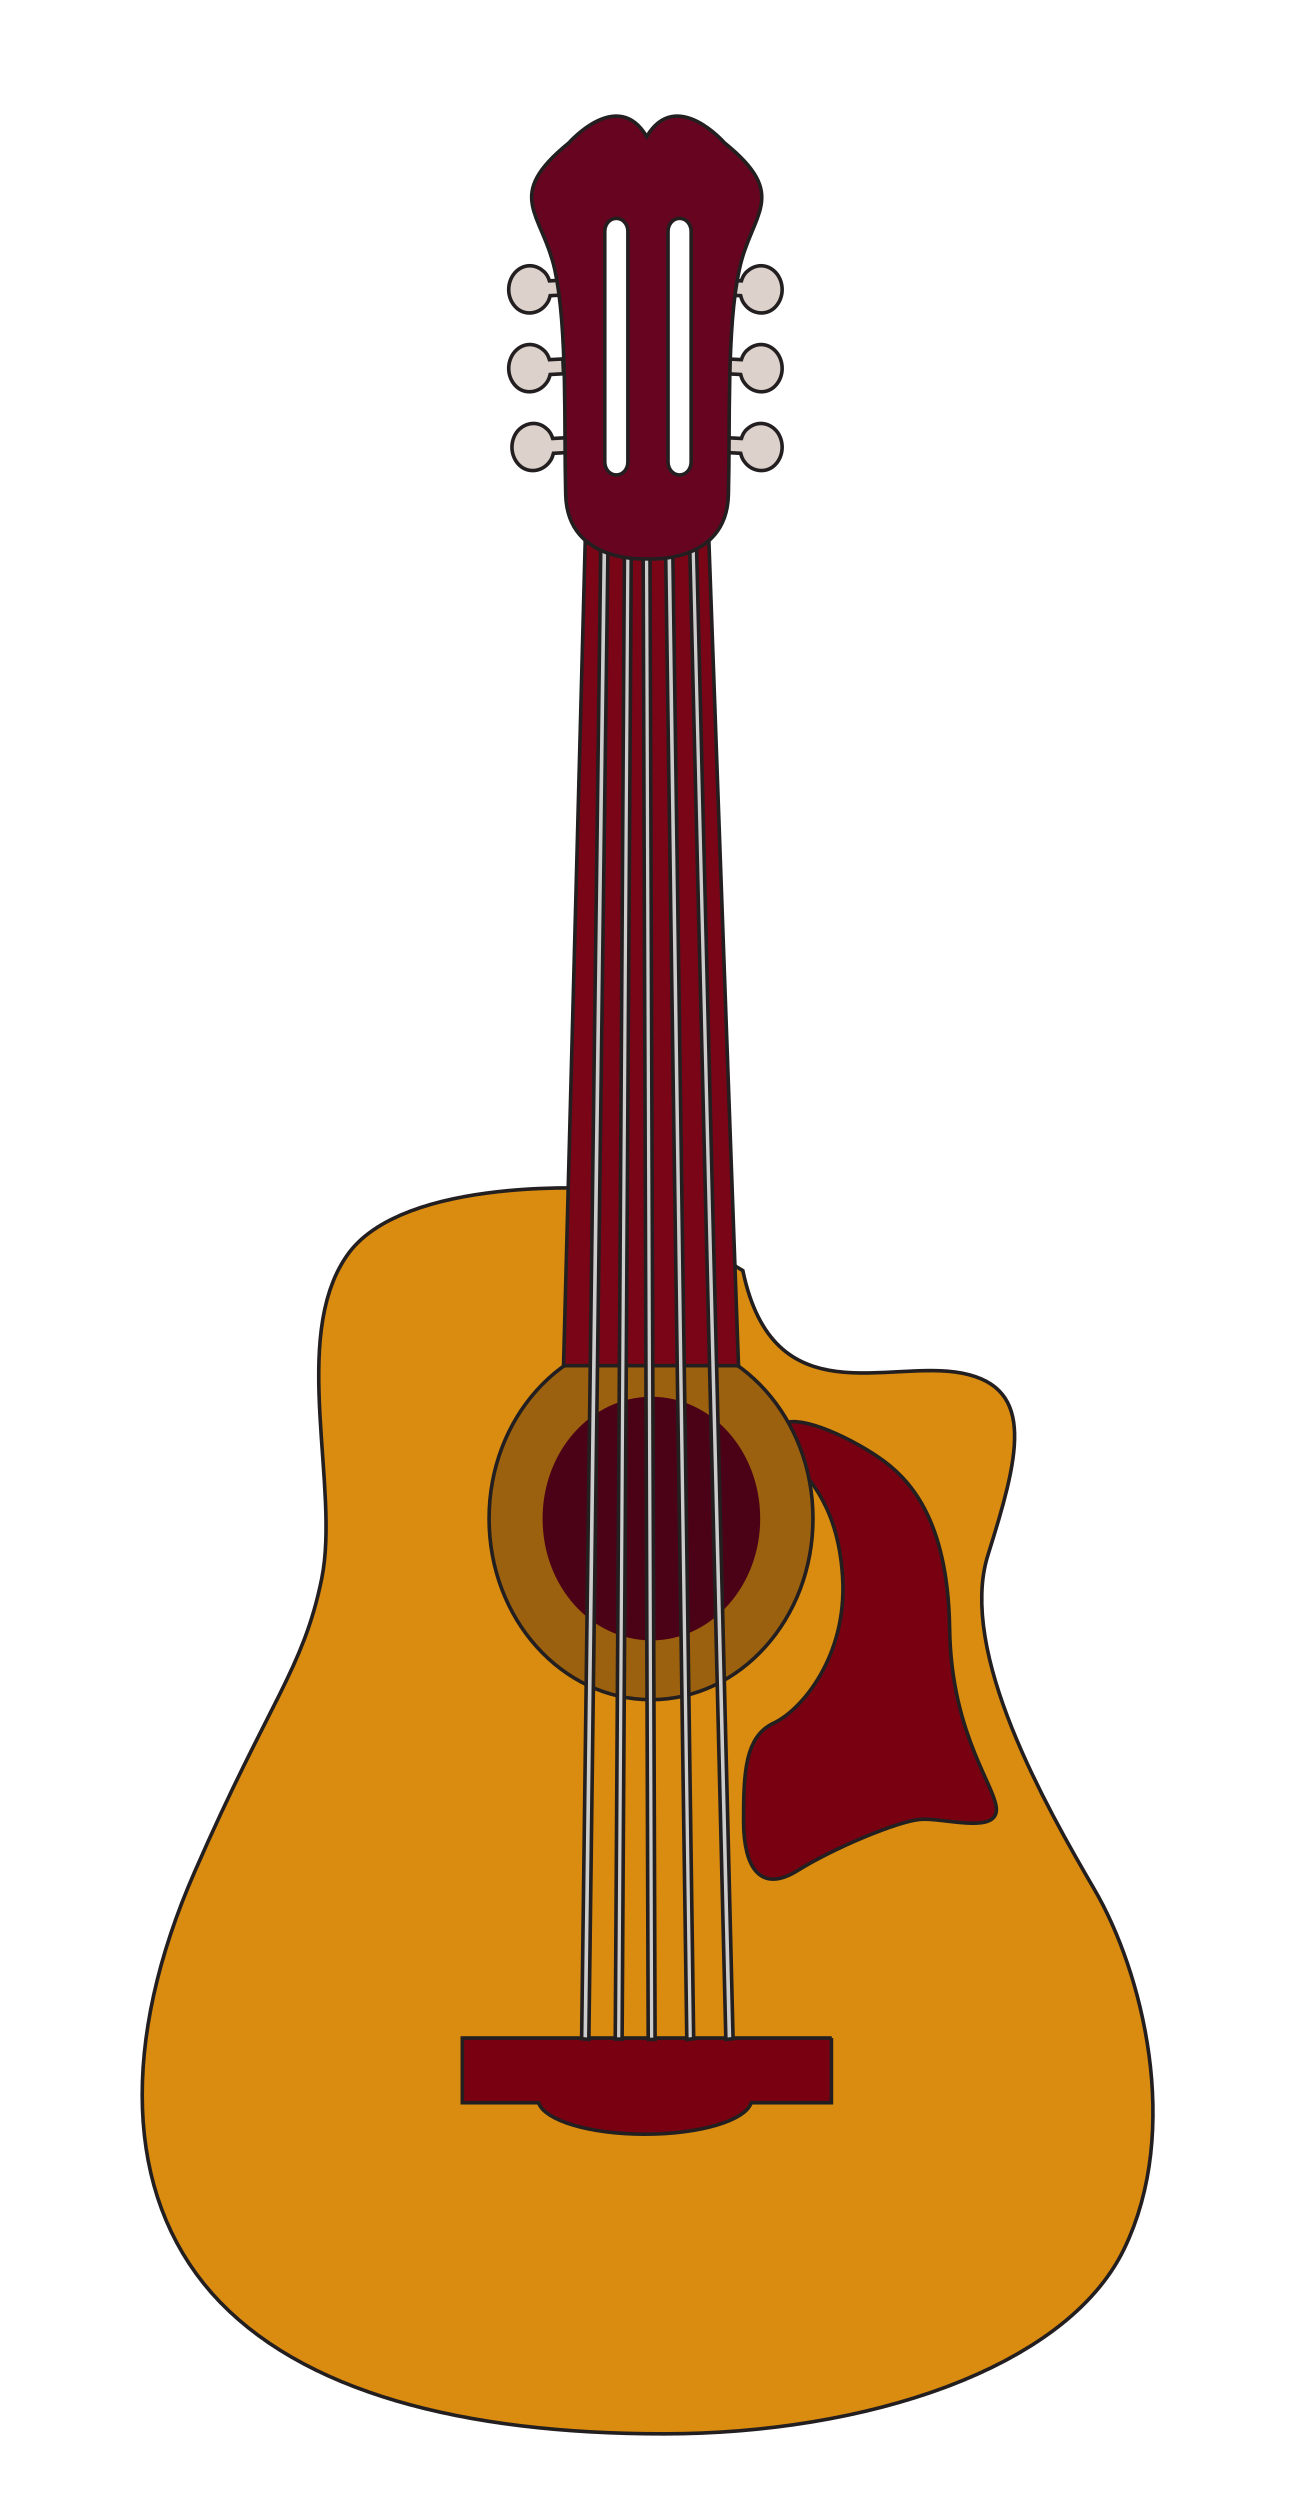
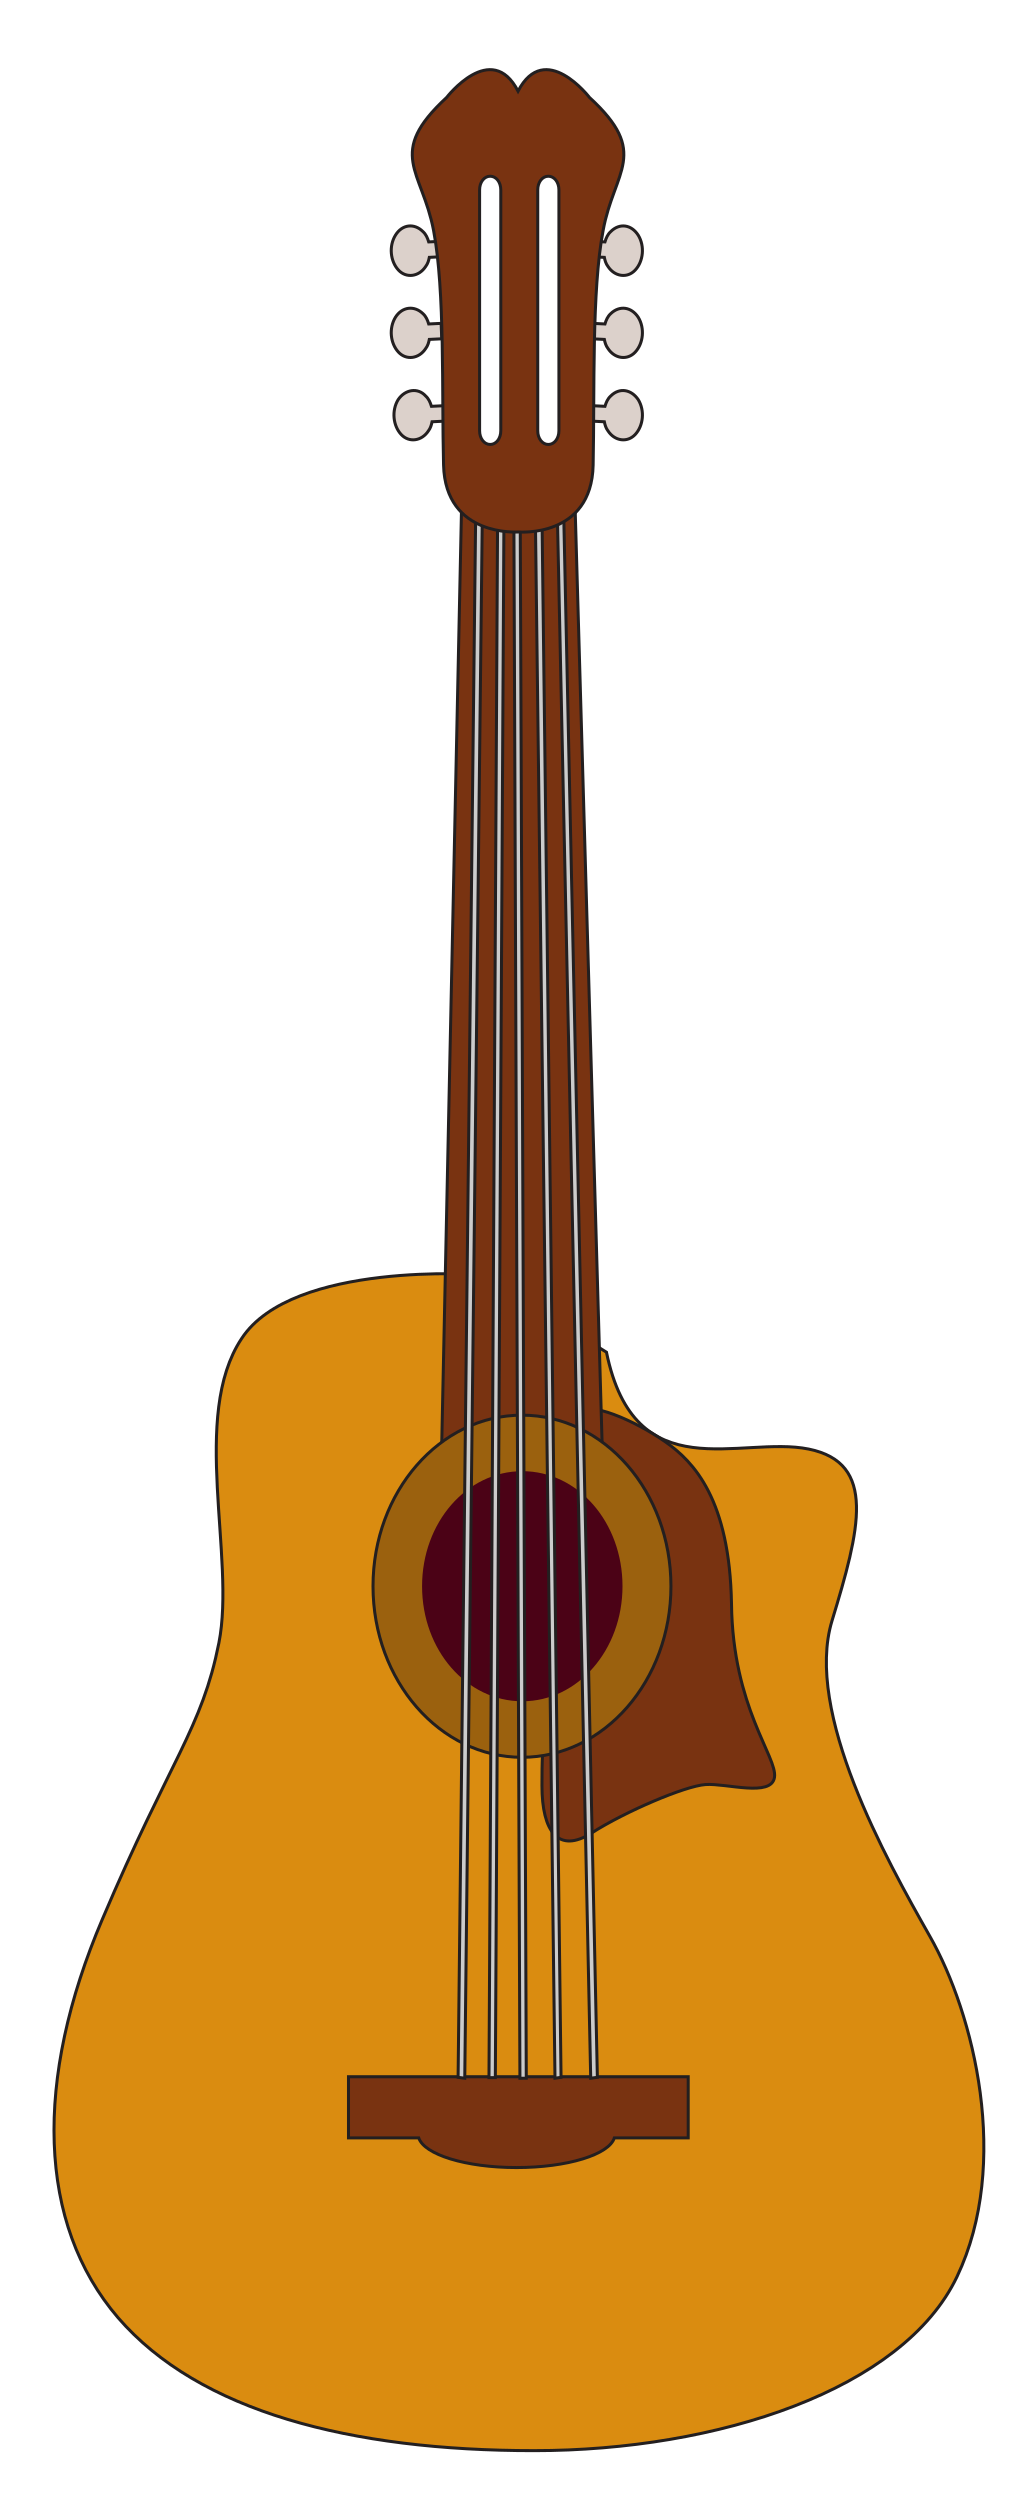
- <svg xmlns="http://www.w3.org/2000/svg" version="1.1" id="Layer_1" x="0px" y="0px" viewBox="0 0 360.9 691.6" style="enable-background:new 0 0 360.9 691.6;" xml:space="preserve">
-   <style type="text/css">
- 	.st0{fill:#DA8C10;stroke:#231F20;stroke-miterlimit:10;}
- 	.st1{fill:#790011;stroke:#231F20;stroke-miterlimit:10;}
- 	.st2{fill:#9B610E;stroke:#231F20;stroke-miterlimit:10;}
- 	.st3{fill:#4B0216;}
- 	.st4{fill:#7A0517;stroke:#231F20;stroke-miterlimit:10;}
- 	.st5{fill:#CCCCCC;stroke:#231F20;stroke-miterlimit:10;}
- 	.st6{fill:#CCCCCC;stroke:#231F20;stroke-width:1;stroke-miterlimit:10;}
- 	.st7{fill:#CCCCCC;stroke:#231F20;stroke-width:1;stroke-miterlimit:10;}
- 	.st8{fill:#DCD1CB;stroke:#231F20;stroke-miterlimit:10;}
- 	.st9{fill:#670420;stroke:#231F20;stroke-miterlimit:10;}
- </style>
+ <svg xmlns="http://www.w3.org/2000/svg" version="1.1" id="Layer_1" x="0px" y="0px" viewBox="0 0 336 825.7" enable-background="new 0 0 336 825.7" xml:space="preserve">
  <g>
    <g>
-       <path class="st0" d="M167.7,328.9c0,0-56.6-4.1-71.9,18.7c-15.5,22.7-1.7,64-6.8,89.1c-5.1,25.1-14.6,34-35.1,81    c-20.6,47-19.6,89.1,4.7,116.7c24.4,27.5,69.8,38.9,125.1,38.9s111-17.8,127.2-51c16.2-33.2,5.1-77-8.2-99.7    c-13.2-22.7-37.8-65.6-29.4-92.4c8.4-26.8,13.6-46.2-7-50.3c-20.6-4.1-52.3,12.2-60.8-28.4L167.7,328.9z" />
-       <path class="st1" d="M218.2,402.9c0,0-6.3-4.2-2.5-8.3c3.7-4.2,18.4,2.5,27,8.3c8.8,5.9,19.5,17.1,20,47.5    c0.4,30.4,13.8,44.9,12.9,50.8c-0.9,5.9-14.5,1.7-20.8,2.1c-6.2,0.4-24.1,7.9-34.2,14.2c-10,6.2-14.9-0.4-14.9-13.8    s0.4-23.3,8.3-27c7.9-3.7,20.4-18.7,19.1-40.3C231.8,414.6,221.6,407.1,218.2,402.9z" />
+       <path fill="#DA8C10" stroke="#231F20" stroke-miterlimit="10" d="M158.8,421c0,0-62.2-4.6-79,21.1c-17,25.6-1.9,72.2-7.5,100.5    c-5.6,28.3-16,38.3-38.5,91.3c-22.6,53-21.5,100.5,5.2,131.6c26.8,31,76.7,43.9,137.4,43.9s121.9-20.1,139.7-57.5    c17.8-37.4,5.6-86.8-9-112.4c-14.5-25.6-41.5-74-32.3-104.2c9.2-30.2,14.9-52.1-7.7-56.7c-22.6-4.6-57.4,13.8-66.8-32L158.8,421z" />
+       <path fill="#793311" stroke="#231F20" stroke-miterlimit="10" d="M192.6,476.1c0,0-6.9-4.7-2.7-9.4c4.1-4.7,20.2,2.8,29.7,9.4    c9.7,6.7,21.4,19.3,22,53.6c0.4,34.3,15.2,50.6,14.2,57.3c-1,6.7-15.9,1.9-22.8,2.4c-6.8,0.5-26.5,8.9-37.6,16    c-11,7-16.4-0.5-16.4-15.6s0.4-26.3,9.1-30.4s22.4-21.1,21-45.4C207.5,489.3,196.3,480.9,192.6,476.1z" />
    </g>
    <g>
-       <path class="st1" d="M230.1,563.8H127.9v17.9H149c1.6,4.9,14.1,8.7,29.4,8.7s27.9-3.8,29.4-8.7H230v-17.9H230.1z" />
+       <path fill="#793311" stroke="#231F20" stroke-miterlimit="10" d="M227.3,685.9H115.1v20.2h23.2c1.8,5.5,15.5,9.8,32.3,9.8    s30.6-4.3,32.3-9.8h24.4v-20.2H227.3z" />
      <g>
        <g>
+           <polygon fill="#793311" stroke="#231F20" stroke-miterlimit="10" points="145.8,481.4 152.4,169.5 190,169.5 199,481.4     " />
          <g>
-             <path class="st2" d="M224.9,420.1c0,27.7-20.1,50.1-44.8,50.1s-44.8-22.4-44.8-50.1c0-27.7,20.1-50.1,44.8-50.1       S224.9,392.4,224.9,420.1z" />
-             <path class="st3" d="M210.3,420.1c0,18.6-13.4,33.7-30.1,33.7s-30.1-15-30.1-33.7c0-18.6,13.4-33.7,30.1-33.7       S210.3,401.4,210.3,420.1z" />
+             <path fill="#9B610E" stroke="#231F20" stroke-miterlimit="10" d="M221.6,523.9c0,31.2-22.1,56.5-49.2,56.5       s-49.2-25.3-49.2-56.5c0-31.2,22.1-56.5,49.2-56.5S221.6,492.6,221.6,523.9z" />
+             <path fill="#4B0216" d="M205.6,523.9c0,21-14.7,38-33.1,38s-33.1-16.9-33.1-38c0-21,14.7-38,33.1-38S205.6,502.8,205.6,523.9z" />
          </g>
          <g>
            <g>
-               <polygon class="st4" points="155.9,377.8 161.9,149.6 196.1,149.6 204.3,377.8       " />
              <g>
                <g>
                  <g>
-                     <polygon class="st5" points="162.9,564.2 160.9,564 166.3,143.1 168.3,143.1          " />
+                     <polygon fill="#CCCCCC" stroke="#231F20" stroke-miterlimit="10" points="153.5,686.4 151.3,686.1 157.2,161.4            159.4,161.4          " />
                  </g>
                  <g>
-                     <polygon class="st6" points="170.2,564.1 172.8,142.9 174.7,143 172.1,564.1          " />
+                     <polygon fill="#CCCCCC" stroke="#231F20" stroke-miterlimit="10" points="161.5,686.2 164.4,161.1 166.5,161.2            163.6,686.2          " />
                  </g>
                  <g>
-                     <rect x="178.6" y="143.1" transform="matrix(1 -3.416283e-03 3.416283e-03 1 -1.207 0.6154)" class="st7" width="1.9" height="421.1" />
+                     <rect x="170.7" y="161.4" transform="matrix(1 -3.878069e-03 3.878069e-03 1 -1.6425 0.6694)" fill="#CCCCCC" stroke="#231F20" stroke-width="1" stroke-miterlimit="10" width="2.1" height="525" />
                  </g>
                  <g>
-                     <polygon class="st5" points="190,564.2 184,143.1 186,143.1 191.9,564          " />
+                     <polygon fill="#CCCCCC" stroke="#231F20" stroke-miterlimit="10" points="183.3,686.4 176.7,161.4 178.9,161.4            185.3,686.1          " />
                  </g>
                  <g>
-                     <polygon class="st5" points="200.8,564.2 190.6,143.1 192.5,143.1 202.8,564          " />
+                     <polygon fill="#CCCCCC" stroke="#231F20" stroke-miterlimit="10" points="195.1,686.4 183.9,161.4 186,161.4 197.3,686.1                     " />
                  </g>
                </g>
              </g>
            </g>
            <g>
              <g>
-                 <path class="st8" d="M206.8,75c-0.9,0.7-1.4,1.7-1.7,2.7l-3.7-0.2l-0.2,4.1l3.7,0.2c0.2,0.8,0.5,1.7,1.1,2.4         c2,2.7,5.8,3.2,8.2,1c2.5-2.3,2.9-6.3,0.9-9.2C213,73.1,209.4,72.7,206.8,75z" />
-                 <path class="st8" d="M206.8,96.8c-0.9,0.7-1.4,1.7-1.7,2.7l-3.7-0.2l-0.2,4.1l3.7,0.2c0.2,0.8,0.5,1.7,1.1,2.4         c2,2.7,5.8,3.2,8.2,1c2.5-2.3,2.9-6.3,0.9-9.2C213,94.9,209.4,94.5,206.8,96.8z" />
-                 <path class="st8" d="M206.8,118.6c-0.9,0.7-1.4,1.7-1.7,2.7l-3.7-0.2l-0.2,4.1l3.7,0.2c0.2,0.8,0.5,1.7,1.1,2.4         c2,2.7,5.8,3.2,8.2,1c2.5-2.3,2.9-6.3,0.9-9.2C213,116.8,209.4,116.3,206.8,118.6z" />
+                 <path fill="#DCD1CB" stroke="#231F20" stroke-miterlimit="10" d="M201.7,76.5c-1,0.9-1.5,2.1-1.9,3.4l-4.1-0.2l-0.2,5.1         l4.1,0.2c0.2,1,0.5,2.1,1.2,3c2.2,3.4,6.4,4,9,1.2c2.7-2.9,3.2-7.9,1-11.5C208.5,74.1,204.6,73.6,201.7,76.5z" />
+                 <path fill="#DCD1CB" stroke="#231F20" stroke-miterlimit="10" d="M201.7,103.6c-1,0.9-1.5,2.1-1.9,3.4l-4.1-0.2l-0.2,5.1         l4.1,0.2c0.2,1,0.5,2.1,1.2,3c2.2,3.4,6.4,4,9,1.2c2.7-2.9,3.2-7.9,1-11.5C208.5,101.3,204.6,100.8,201.7,103.6z" />
+                 <path fill="#DCD1CB" stroke="#231F20" stroke-miterlimit="10" d="M201.7,130.8c-1,0.9-1.5,2.1-1.9,3.4l-4.1-0.2l-0.2,5.1         l4.1,0.2c0.2,1,0.5,2.1,1.2,3c2.2,3.4,6.4,4,9,1.2c2.7-2.9,3.2-7.9,1-11.5C208.5,128.6,204.6,127.9,201.7,130.8z" />
              </g>
              <g>
-                 <path class="st8" d="M150.3,75c0.9,0.7,1.4,1.7,1.7,2.7l3.7-0.2l0.2,4.1l-3.7,0.2c-0.2,0.8-0.5,1.7-1.1,2.4         c-2,2.7-5.8,3.2-8.2,1c-2.5-2.3-2.9-6.3-0.9-9.2C144.1,73.1,147.7,72.7,150.3,75z" />
-                 <path class="st8" d="M150.3,96.8c0.9,0.7,1.4,1.7,1.7,2.7l3.7-0.2l0.2,4.1l-3.7,0.2c-0.2,0.8-0.5,1.7-1.1,2.4         c-2,2.7-5.8,3.2-8.2,1c-2.5-2.3-2.9-6.3-0.9-9.2C144.1,94.9,147.7,94.5,150.3,96.8z" />
-                 <path class="st8" d="M151.2,118.6c0.9,0.7,1.4,1.7,1.7,2.7l3.7-0.2l0.2,4.1l-3.7,0.2c-0.2,0.8-0.5,1.7-1.1,2.4         c-2,2.7-5.8,3.2-8.2,1c-2.5-2.3-2.9-6.3-0.9-9.2C145,116.8,148.8,116.3,151.2,118.6z" />
+                 <path fill="#DCD1CB" stroke="#231F20" stroke-miterlimit="10" d="M139.7,76.5c1,0.9,1.5,2.1,1.9,3.4l4.1-0.2l0.2,5.1         l-4.1,0.2c-0.2,1-0.5,2.1-1.2,3c-2.2,3.4-6.4,4-9,1.2c-2.7-2.9-3.2-7.9-1-11.5C132.8,74.1,136.8,73.6,139.7,76.5z" />
+                 <path fill="#DCD1CB" stroke="#231F20" stroke-miterlimit="10" d="M139.7,103.6c1,0.9,1.5,2.1,1.9,3.4l4.1-0.2l0.2,5.1         l-4.1,0.2c-0.2,1-0.5,2.1-1.2,3c-2.2,3.4-6.4,4-9,1.2c-2.7-2.9-3.2-7.9-1-11.5C132.8,101.3,136.8,100.8,139.7,103.6z" />
+                 <path fill="#DCD1CB" stroke="#231F20" stroke-miterlimit="10" d="M140.6,130.8c1,0.9,1.5,2.1,1.9,3.4l4.1-0.2l0.2,5.1         l-4.1,0.2c-0.2,1-0.5,2.1-1.2,3c-2.2,3.4-6.4,4-9,1.2c-2.7-2.9-3.2-7.9-1-11.5C133.8,128.6,138,127.9,140.6,130.8z" />
              </g>
-               <path class="st9" d="M200.4,39.5c0,0-13.4-15.4-21.5-1.7c-8-13.7-21.5,1.7-21.5,1.7c-18.3,14.9-7.4,19.2-3.9,35.2        s2.5,43,3,62.2s22.5,17.7,22.5,17.7s22,1.7,22.5-17.7s-0.5-46.3,3-62.2C207.8,58.8,218.7,54.3,200.4,39.5z M173.7,127.8        c0,2-1.4,3.6-3.2,3.6c-1.8,0-3.2-1.6-3.2-3.6V64c0-2,1.4-3.6,3.2-3.6c1.8,0,3.2,1.6,3.2,3.6V127.8z M191.2,127.8        c0,2-1.4,3.6-3.2,3.6s-3.2-1.6-3.2-3.6V64c0-2,1.4-3.6,3.2-3.6s3.2,1.6,3.2,3.6V127.8z" />
+               <path fill="#793311" stroke="#231F20" stroke-miterlimit="10" d="M194.7,32.2c0,0-14.7-19.2-23.6-2.1        c-8.8-17.1-23.6,2.1-23.6,2.1c-20.1,18.6-8.1,23.9-4.3,43.9c3.8,19.9,2.7,53.6,3.3,77.5s24.7,22.1,24.7,22.1        s24.2,2.1,24.7-22.1c0.5-24.2-0.5-57.7,3.3-77.5C202.8,56.3,214.8,50.6,194.7,32.2z M165.4,142.3c0,2.5-1.5,4.5-3.5,4.5        c-2,0-3.5-2-3.5-4.5V62.7c0-2.5,1.5-4.5,3.5-4.5c2,0,3.5,2,3.5,4.5V142.3z M184.6,142.3c0,2.5-1.5,4.5-3.5,4.5        c-2,0-3.5-2-3.5-4.5V62.7c0-2.5,1.5-4.5,3.5-4.5c2,0,3.5,2,3.5,4.5V142.3z" />
            </g>
          </g>
        </g>
      </g>
    </g>
  </g>
</svg>
